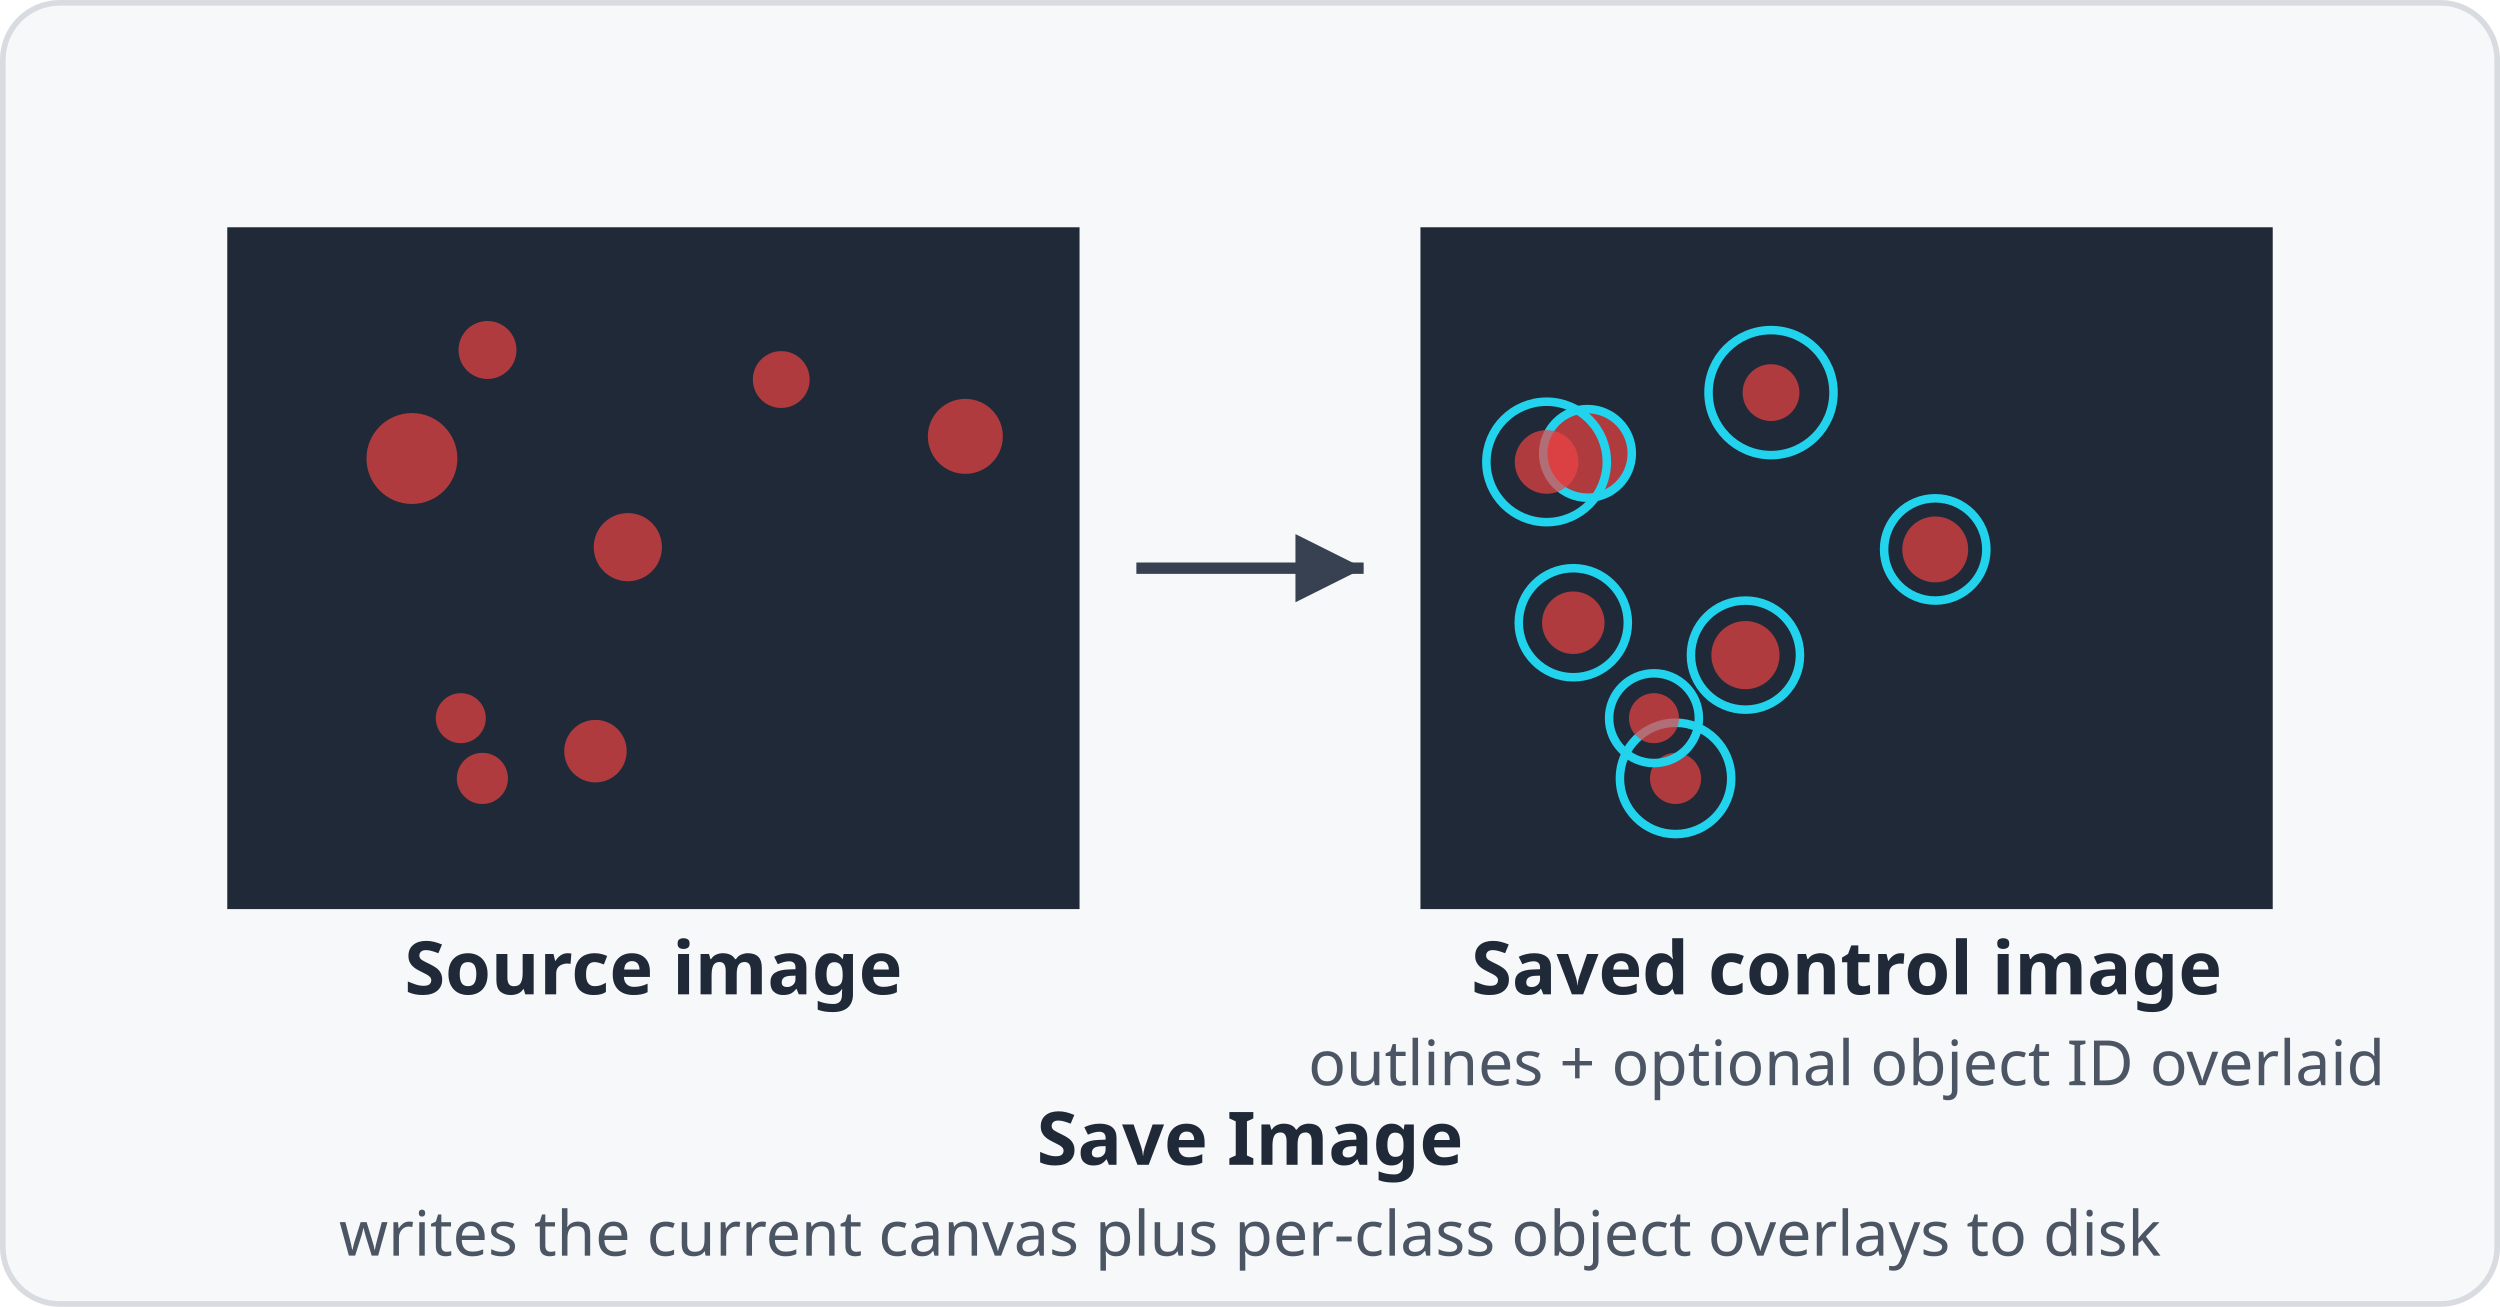
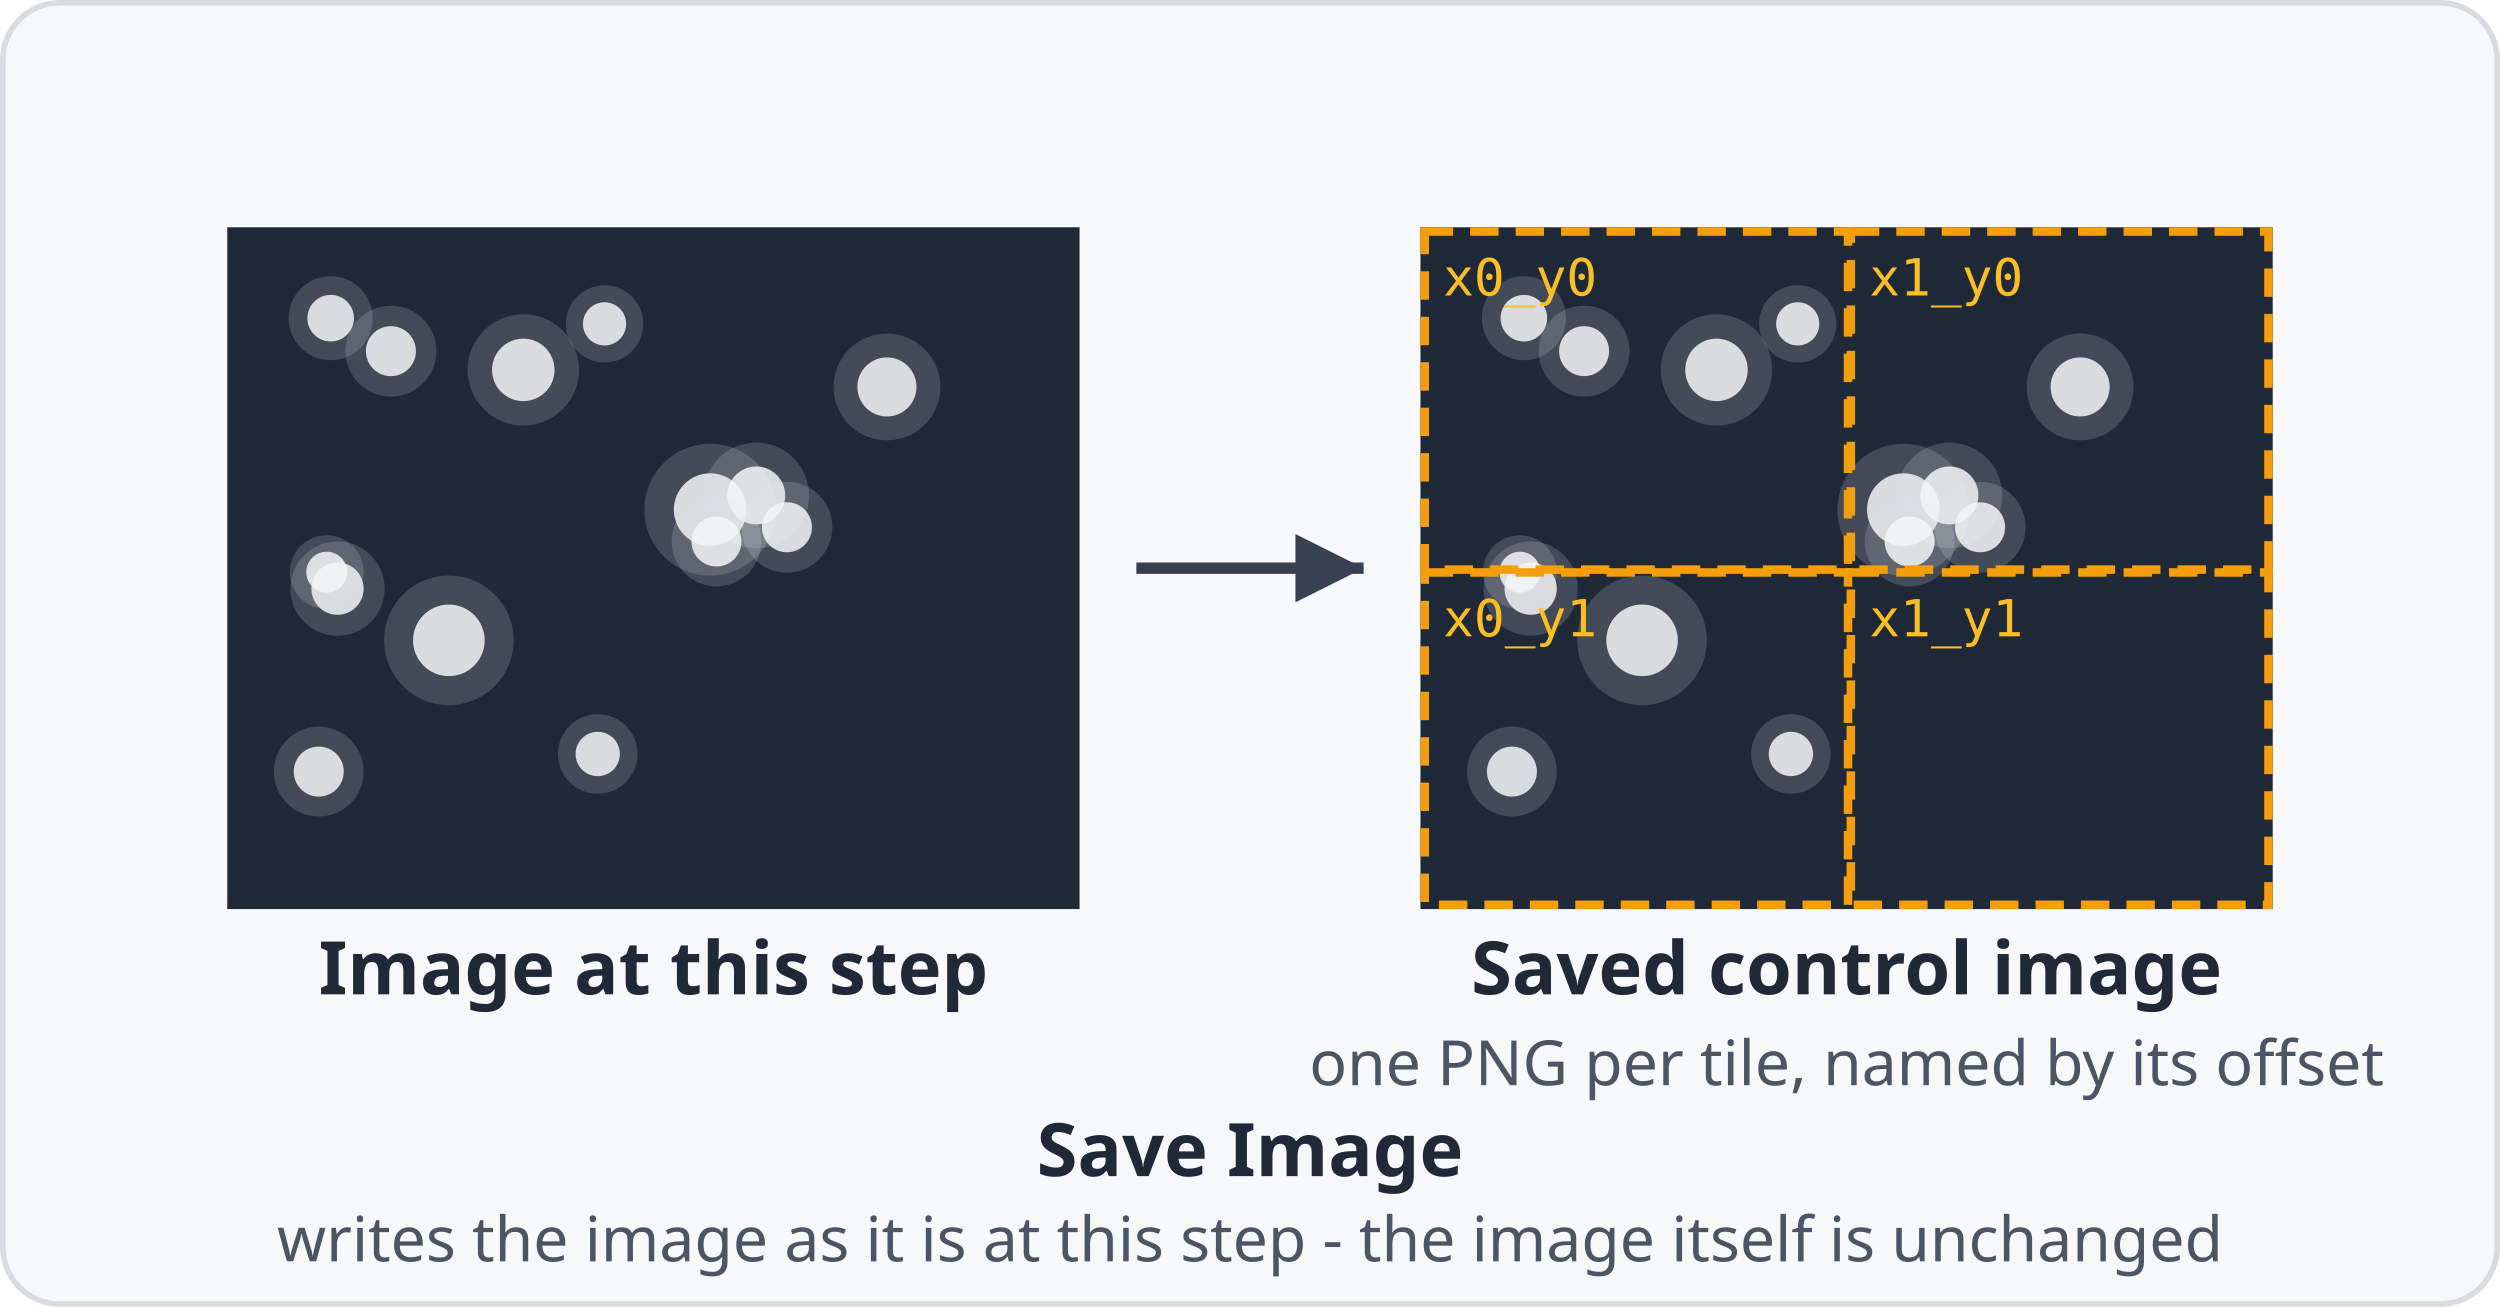
<svg xmlns="http://www.w3.org/2000/svg" width="440" height="230" viewBox="0 0 440 230">
  <style>
    .bg { fill: #f7f8fa; stroke: #d8dce1; stroke-width: 1; }
    .lbl { font: 13px sans-serif; fill: #1f2937; }
    .lbl-sm { font: 11px sans-serif; fill: #4b5563; }
    .lbl-bold { font: 13px sans-serif; font-weight: 600; fill: #1f2937; }
+     .tile { stroke: #f59e0b; stroke-width: 1.5; stroke-dasharray: 5 3; fill: none; }
+     .tl { font: 9px monospace; fill: #fbbf24; }
  </style>
  <rect class="bg" x="0.5" y="0.5" width="439" height="229" rx="10" />
  <rect x="40" y="40" width="150" height="120" fill="#1f2937" />
-   <circle cx="84.9" cy="137.0" r="4.5" fill="#ef4444" fill-opacity="0.7" />
-   <circle cx="137.5" cy="66.8" r="5.0" fill="#ef4444" fill-opacity="0.7" />
-   <circle cx="169.9" cy="76.8" r="6.6" fill="#ef4444" fill-opacity="0.7" />
-   <circle cx="110.5" cy="96.3" r="6.0" fill="#ef4444" fill-opacity="0.7" />
-   <circle cx="81.1" cy="126.4" r="4.4" fill="#ef4444" fill-opacity="0.7" />
-   <circle cx="85.8" cy="61.6" r="5.1" fill="#ef4444" fill-opacity="0.7" />
-   <circle cx="104.8" cy="132.2" r="5.5" fill="#ef4444" fill-opacity="0.7" />
-   <circle cx="72.5" cy="80.7" r="8.0" fill="#ef4444" fill-opacity="0.7" />
-   <text class="lbl-bold" x="115" y="175" text-anchor="middle">Source image</text>
-   <path d="M 200 100 L 240 100" stroke="#374151" stroke-width="2" marker-end="url(#a3)" />
+   <circle cx="92.1" cy="65.1" r="9.8" fill="#e5e7eb" fill-opacity="0.18" />
+   <circle cx="92.1" cy="65.1" r="5.5" fill="#f3f4f6" fill-opacity="0.85" />
+   <circle cx="59.4" cy="103.6" r="8.3" fill="#e5e7eb" fill-opacity="0.18" />
+   <circle cx="59.4" cy="103.6" r="4.6" fill="#f3f4f6" fill-opacity="0.85" />
+   <circle cx="57.5" cy="100.7" r="6.5" fill="#e5e7eb" fill-opacity="0.18" />
+   <circle cx="57.5" cy="100.7" r="3.6" fill="#f3f4f6" fill-opacity="0.85" />
+   <circle cx="106.4" cy="57.0" r="6.8" fill="#e5e7eb" fill-opacity="0.18" />
+   <circle cx="106.4" cy="57.0" r="3.8" fill="#f3f4f6" fill-opacity="0.85" />
+   <circle cx="105.2" cy="132.7" r="7.0" fill="#e5e7eb" fill-opacity="0.18" />
+   <circle cx="105.2" cy="132.7" r="3.9" fill="#f3f4f6" fill-opacity="0.85" />
+   <circle cx="79.0" cy="112.7" r="11.4" fill="#e5e7eb" fill-opacity="0.18" />
+   <circle cx="79.0" cy="112.7" r="6.3" fill="#f3f4f6" fill-opacity="0.85" />
+   <circle cx="125.0" cy="89.7" r="11.6" fill="#e5e7eb" fill-opacity="0.18" />
+   <circle cx="125.0" cy="89.7" r="6.4" fill="#f3f4f6" fill-opacity="0.85" />
+   <circle cx="56.1" cy="135.8" r="7.9" fill="#e5e7eb" fill-opacity="0.18" />
+   <circle cx="56.1" cy="135.8" r="4.4" fill="#f3f4f6" fill-opacity="0.85" />
+   <circle cx="68.8" cy="61.8" r="8.0" fill="#e5e7eb" fill-opacity="0.18" />
+   <circle cx="68.8" cy="61.8" r="4.4" fill="#f3f4f6" fill-opacity="0.85" />
+   <circle cx="156.1" cy="68.1" r="9.4" fill="#e5e7eb" fill-opacity="0.18" />
+   <circle cx="156.1" cy="68.1" r="5.2" fill="#f3f4f6" fill-opacity="0.85" />
+   <circle cx="133.1" cy="87.2" r="9.3" fill="#e5e7eb" fill-opacity="0.18" />
+   <circle cx="133.1" cy="87.2" r="5.1" fill="#f3f4f6" fill-opacity="0.85" />
+   <circle cx="58.2" cy="56.0" r="7.4" fill="#e5e7eb" fill-opacity="0.18" />
+   <circle cx="58.2" cy="56.0" r="4.1" fill="#f3f4f6" fill-opacity="0.85" />
+   <circle cx="138.5" cy="92.8" r="8.0" fill="#e5e7eb" fill-opacity="0.18" />
+   <circle cx="138.5" cy="92.8" r="4.4" fill="#f3f4f6" fill-opacity="0.85" />
+   <circle cx="126.1" cy="95.3" r="7.9" fill="#e5e7eb" fill-opacity="0.18" />
+   <circle cx="126.1" cy="95.3" r="4.4" fill="#f3f4f6" fill-opacity="0.85" />
+   <text class="lbl-bold" x="115" y="175" text-anchor="middle">Image at this step</text>
  <defs>
    <marker id="a3" markerWidth="8" markerHeight="8" refX="6" refY="3" orient="auto">
      <path d="M0,0 L6,3 L0,6 Z" fill="#374151" />
    </marker>
  </defs>
+   <path d="M 200 100 L 240 100" stroke="#374151" stroke-width="2" marker-end="url(#a3)" />
  <rect x="250" y="40" width="150" height="120" fill="#1f2937" />
-   <circle cx="294.9" cy="137.0" r="4.5" fill="#ef4444" fill-opacity="0.7" />
-   <circle cx="294.9" cy="137.0" r="9.8" fill="none" stroke="#22d3ee" stroke-width="1.5" />
-   <circle cx="279.4" cy="79.8" r="8.0" fill="#ef4444" fill-opacity="0.7" />
-   <circle cx="279.4" cy="79.8" r="7.8" fill="none" stroke="#22d3ee" stroke-width="1.5" />
-   <circle cx="340.6" cy="96.7" r="5.8" fill="#ef4444" fill-opacity="0.7" />
-   <circle cx="340.6" cy="96.7" r="9.0" fill="none" stroke="#22d3ee" stroke-width="1.5" />
-   <circle cx="291.1" cy="126.4" r="4.4" fill="#ef4444" fill-opacity="0.7" />
-   <circle cx="291.1" cy="126.4" r="7.9" fill="none" stroke="#22d3ee" stroke-width="1.5" />
-   <circle cx="272.2" cy="81.3" r="5.6" fill="#ef4444" fill-opacity="0.7" />
-   <circle cx="272.2" cy="81.3" r="10.6" fill="none" stroke="#22d3ee" stroke-width="1.5" />
-   <circle cx="311.7" cy="69.1" r="5.0" fill="#ef4444" fill-opacity="0.7" />
-   <circle cx="311.7" cy="69.1" r="11.0" fill="none" stroke="#22d3ee" stroke-width="1.5" />
-   <circle cx="276.9" cy="109.6" r="5.5" fill="#ef4444" fill-opacity="0.7" />
-   <circle cx="276.9" cy="109.6" r="9.6" fill="none" stroke="#22d3ee" stroke-width="1.5" />
-   <circle cx="307.2" cy="115.3" r="6.0" fill="#ef4444" fill-opacity="0.7" />
-   <circle cx="307.2" cy="115.3" r="9.6" fill="none" stroke="#22d3ee" stroke-width="1.5" />
+   <circle cx="302.1" cy="65.1" r="9.8" fill="#e5e7eb" fill-opacity="0.18" />
+   <circle cx="302.1" cy="65.1" r="5.5" fill="#f3f4f6" fill-opacity="0.85" />
+   <circle cx="269.4" cy="103.6" r="8.3" fill="#e5e7eb" fill-opacity="0.18" />
+   <circle cx="269.4" cy="103.6" r="4.6" fill="#f3f4f6" fill-opacity="0.85" />
+   <circle cx="267.5" cy="100.7" r="6.5" fill="#e5e7eb" fill-opacity="0.18" />
+   <circle cx="267.5" cy="100.7" r="3.6" fill="#f3f4f6" fill-opacity="0.85" />
+   <circle cx="316.4" cy="57.0" r="6.8" fill="#e5e7eb" fill-opacity="0.18" />
+   <circle cx="316.4" cy="57.0" r="3.8" fill="#f3f4f6" fill-opacity="0.85" />
+   <circle cx="315.2" cy="132.7" r="7.0" fill="#e5e7eb" fill-opacity="0.18" />
+   <circle cx="315.2" cy="132.7" r="3.9" fill="#f3f4f6" fill-opacity="0.85" />
+   <circle cx="289.0" cy="112.7" r="11.4" fill="#e5e7eb" fill-opacity="0.18" />
+   <circle cx="289.0" cy="112.7" r="6.3" fill="#f3f4f6" fill-opacity="0.85" />
+   <circle cx="335.0" cy="89.7" r="11.6" fill="#e5e7eb" fill-opacity="0.18" />
+   <circle cx="335.0" cy="89.7" r="6.4" fill="#f3f4f6" fill-opacity="0.85" />
+   <circle cx="266.1" cy="135.8" r="7.9" fill="#e5e7eb" fill-opacity="0.18" />
+   <circle cx="266.1" cy="135.8" r="4.4" fill="#f3f4f6" fill-opacity="0.85" />
+   <circle cx="278.8" cy="61.8" r="8.0" fill="#e5e7eb" fill-opacity="0.18" />
+   <circle cx="278.8" cy="61.8" r="4.4" fill="#f3f4f6" fill-opacity="0.85" />
+   <circle cx="366.1" cy="68.1" r="9.4" fill="#e5e7eb" fill-opacity="0.18" />
+   <circle cx="366.1" cy="68.1" r="5.2" fill="#f3f4f6" fill-opacity="0.85" />
+   <circle cx="343.1" cy="87.2" r="9.3" fill="#e5e7eb" fill-opacity="0.18" />
+   <circle cx="343.1" cy="87.2" r="5.1" fill="#f3f4f6" fill-opacity="0.85" />
+   <circle cx="268.2" cy="56.0" r="7.4" fill="#e5e7eb" fill-opacity="0.18" />
+   <circle cx="268.2" cy="56.0" r="4.1" fill="#f3f4f6" fill-opacity="0.85" />
+   <circle cx="348.5" cy="92.8" r="8.0" fill="#e5e7eb" fill-opacity="0.18" />
+   <circle cx="348.5" cy="92.8" r="4.4" fill="#f3f4f6" fill-opacity="0.85" />
+   <circle cx="336.1" cy="95.3" r="7.9" fill="#e5e7eb" fill-opacity="0.18" />
+   <circle cx="336.1" cy="95.3" r="4.4" fill="#f3f4f6" fill-opacity="0.85" />
+   <rect class="tile" x="250.75" y="40.75" width="74.5" height="59.5" />
+   <rect class="tile" x="325.75" y="40.75" width="73.5" height="59.5" />
+   <rect class="tile" x="250.75" y="100.75" width="74.5" height="58.5" />
+   <rect class="tile" x="325.75" y="100.75" width="73.5" height="58.5" />
+   <text class="tl" x="254" y="52">x0_y0</text>
+   <text class="tl" x="329" y="52">x1_y0</text>
+   <text class="tl" x="254" y="112">x0_y1</text>
+   <text class="tl" x="329" y="112">x1_y1</text>
  <text class="lbl-bold" x="325" y="175" text-anchor="middle">Saved control image</text>
-   <text class="lbl-sm" x="325" y="191" text-anchor="middle">outlines + optional object ID overlaid</text>
-   <text class="lbl-bold" x="220" y="205" text-anchor="middle">Save Image</text>
-   <text class="lbl-sm" x="220" y="221" text-anchor="middle">writes the current canvas plus per-class object overlays to disk</text>
+   <text class="lbl-sm" x="325" y="191" text-anchor="middle">one PNG per tile, named by its offset</text>
+   <text class="lbl-bold" x="220" y="207" text-anchor="middle">Save Image</text>
+   <text class="lbl-sm" x="220" y="222" text-anchor="middle">writes the image as it is at this step - the image itself is unchanged</text>
</svg>
